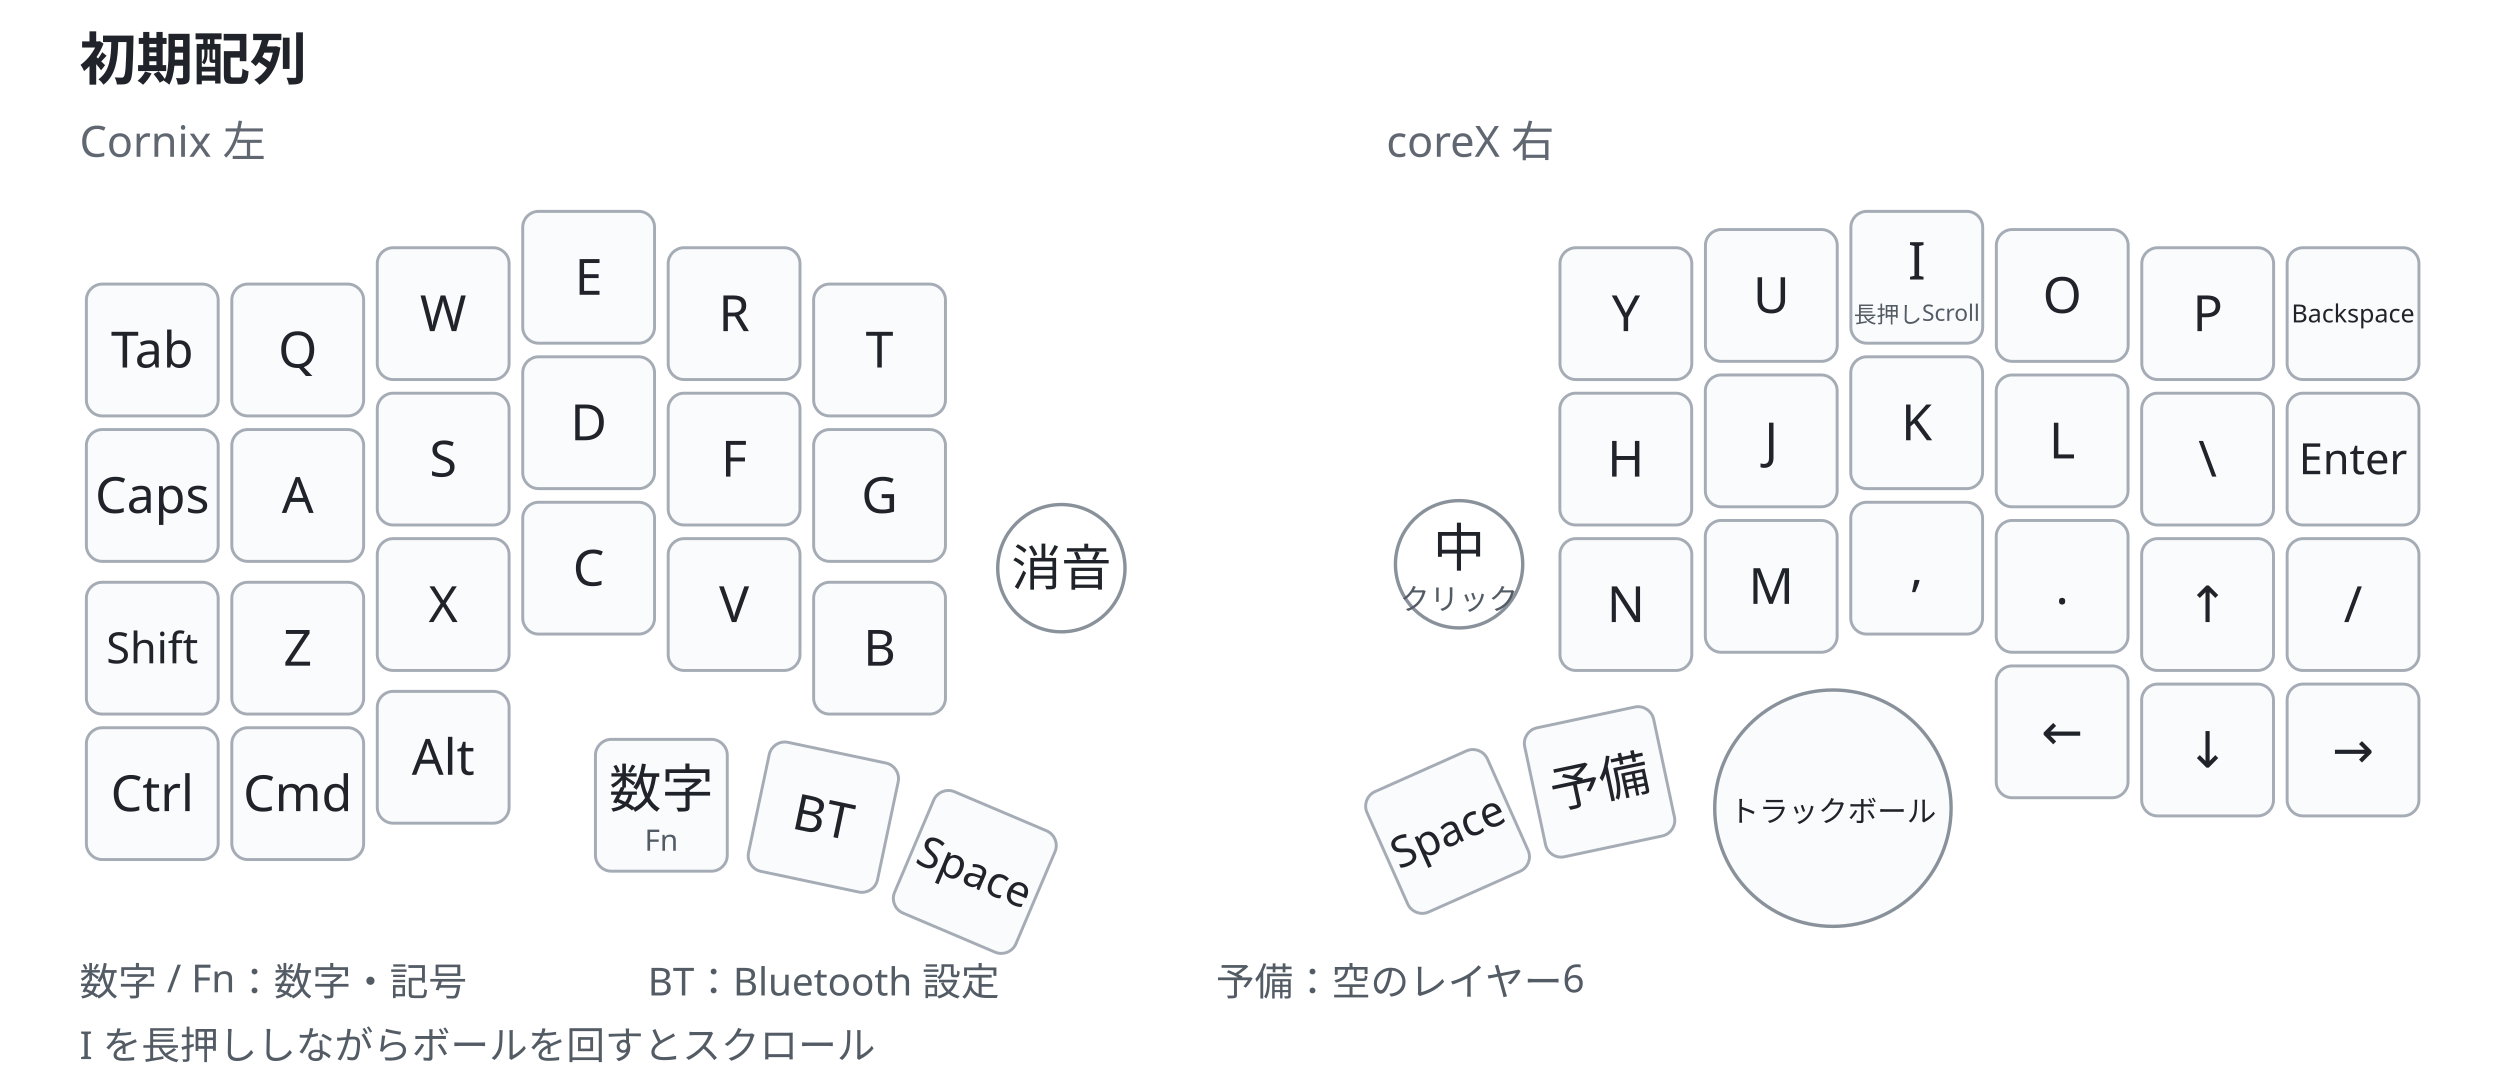
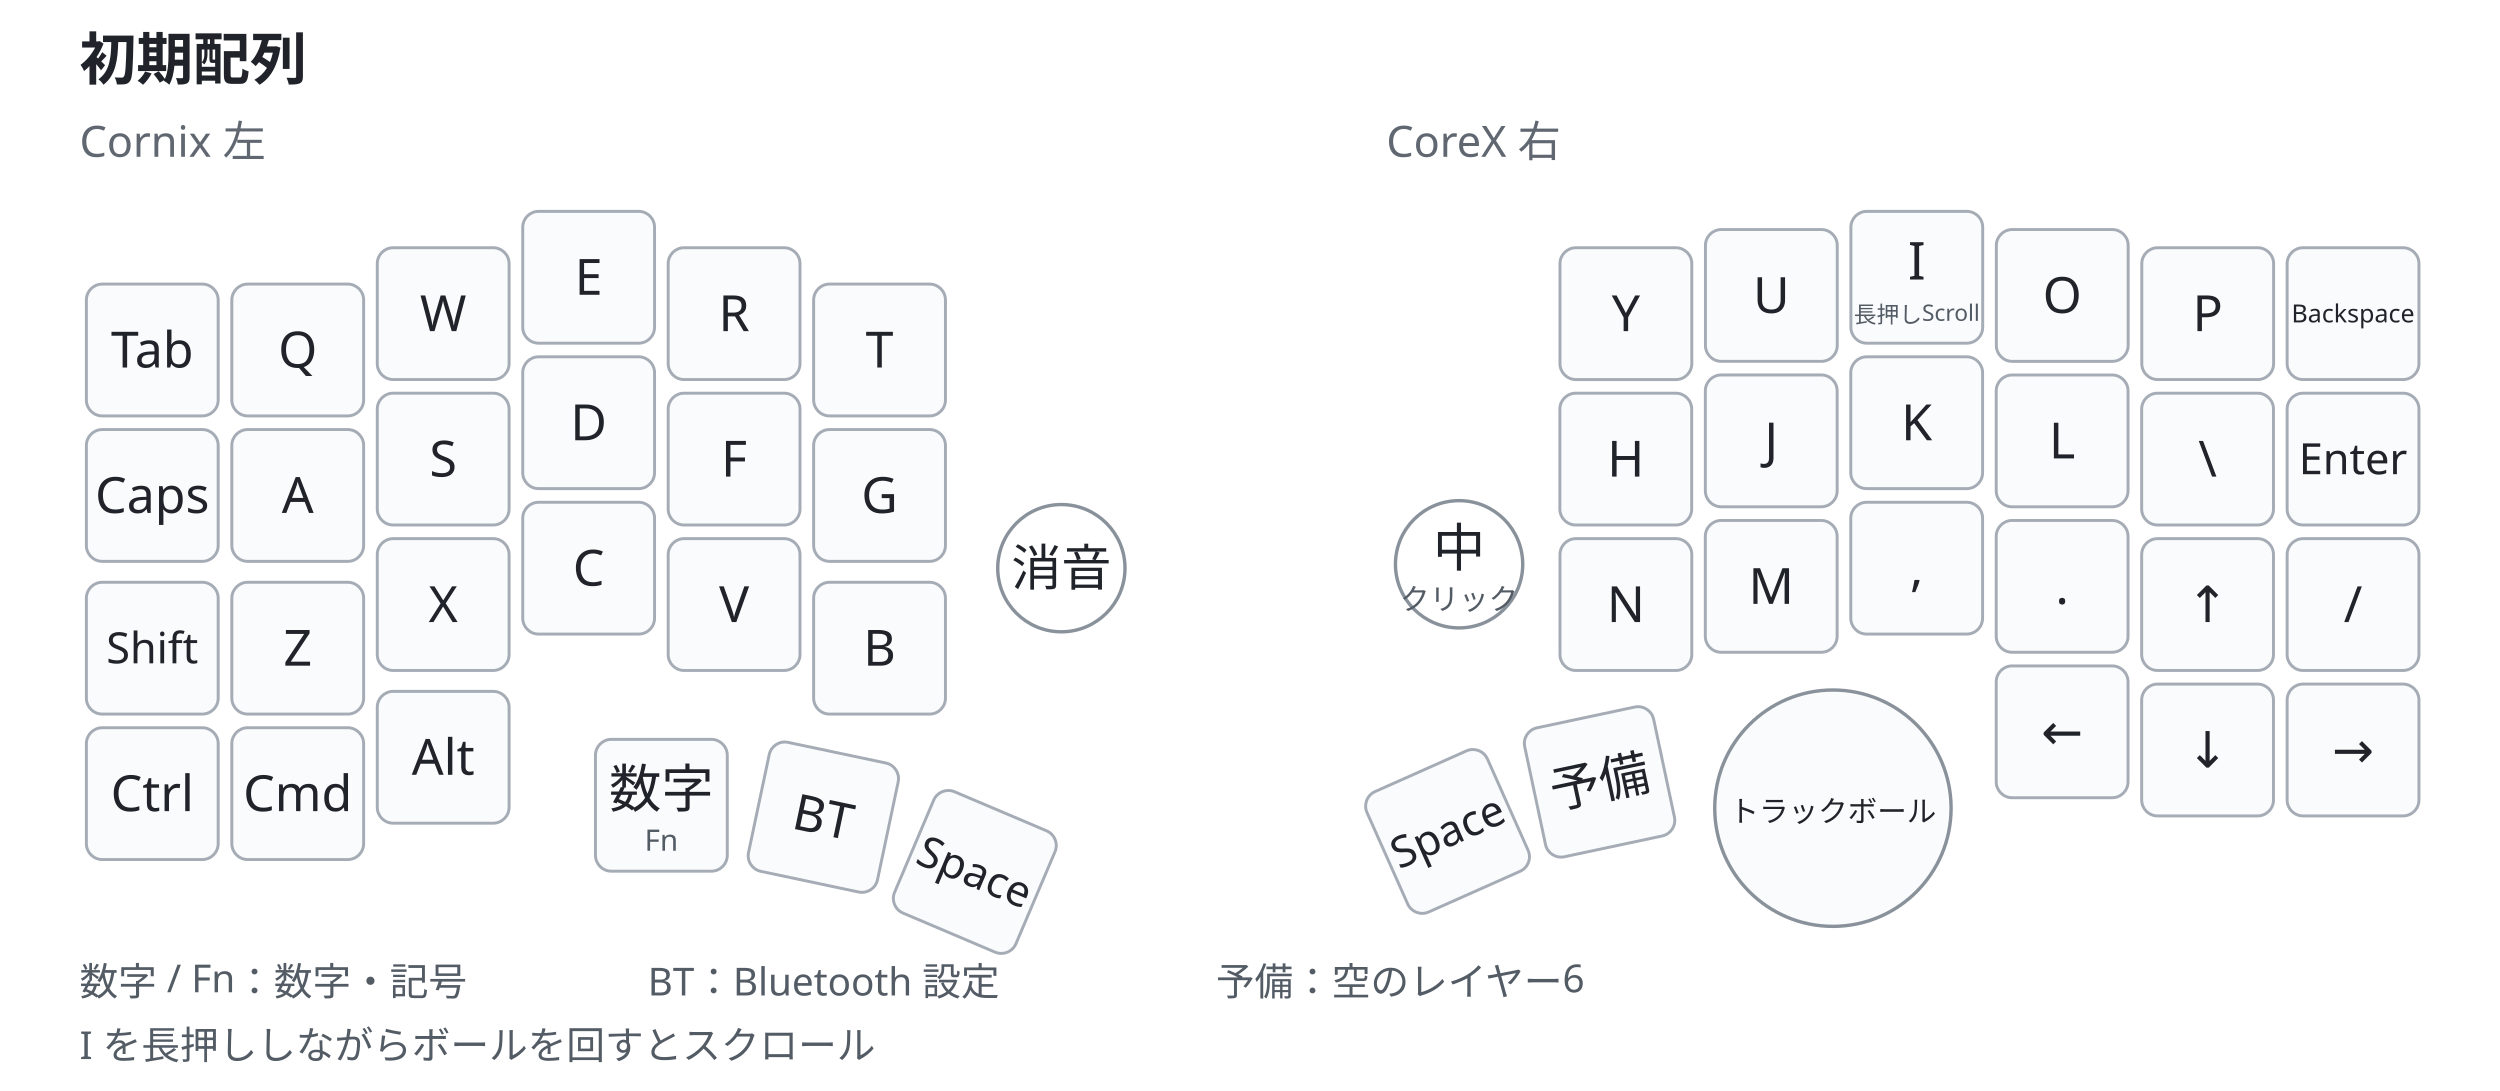
<svg xmlns="http://www.w3.org/2000/svg" width="1100" height="480" viewBox="0 0 1100 480">
  <rect width="100%" height="100%" fill="#ffffff" />
  <g font-family="Zen Maru Gothic">
    <text x="35.00" y="35.00" text-anchor="start" font-size="25" font-weight="700" fill="#20242a">初期配列</text>
    <text x="35.00" y="69.00" text-anchor="start" font-size="19" font-weight="500" fill="#606771">Cornix 左</text>
-     <text x="610.00" y="69.00" text-anchor="start" font-size="19" font-weight="500" fill="#606771">coreX 右</text>
+     <text x="610.00" y="69.00" text-anchor="start" font-size="19" font-weight="500" fill="#606771">CoreX 右</text>
    <g transform="translate(843.390 122.000) rotate(0.0)">
      <rect x="-29.000" y="-29.000" width="58.000" height="58.000" rx="7" fill="#fafbfc" stroke="#a5acb5" stroke-width="1.3" />
      <text x="0.00" y="1.00" text-anchor="middle" font-size="23" font-weight="500" fill="#20242a">I</text>
      <text x="0.00" y="20.00" text-anchor="middle" font-size="10" font-weight="500" fill="#535b65">長押しScroll</text>
    </g>
    <g transform="translate(779.390 129.994) rotate(0.0)">
      <rect x="-29.000" y="-29.000" width="58.000" height="58.000" rx="7" fill="#fafbfc" stroke="#a5acb5" stroke-width="1.3" />
      <text x="0.00" y="7.70" text-anchor="middle" font-size="22" font-weight="500" fill="#20242a">U</text>
    </g>
    <g transform="translate(907.390 129.999) rotate(0.0)">
      <rect x="-29.000" y="-29.000" width="58.000" height="58.000" rx="7" fill="#fafbfc" stroke="#a5acb5" stroke-width="1.3" />
      <text x="0.00" y="7.70" text-anchor="middle" font-size="22" font-weight="500" fill="#20242a">O</text>
    </g>
    <g transform="translate(971.390 138.001) rotate(0.0)">
      <rect x="-29.000" y="-29.000" width="58.000" height="58.000" rx="7" fill="#fafbfc" stroke="#a5acb5" stroke-width="1.3" />
      <text x="0.00" y="7.70" text-anchor="middle" font-size="22" font-weight="500" fill="#20242a">P</text>
    </g>
    <g transform="translate(1035.336 138.002) rotate(0.0)">
      <rect x="-29.000" y="-29.000" width="58.000" height="58.000" rx="7" fill="#fafbfc" stroke="#a5acb5" stroke-width="1.3" />
      <text x="0.00" y="3.85" text-anchor="middle" font-size="11" font-weight="500" fill="#20242a">Backspace</text>
    </g>
    <g transform="translate(715.390 138.005) rotate(0.0)">
      <rect x="-29.000" y="-29.000" width="58.000" height="58.000" rx="7" fill="#fafbfc" stroke="#a5acb5" stroke-width="1.3" />
      <text x="0.00" y="7.70" text-anchor="middle" font-size="22" font-weight="500" fill="#20242a">Y</text>
    </g>
    <g transform="translate(843.336 186.000) rotate(0.0)">
      <rect x="-29.000" y="-29.000" width="58.000" height="58.000" rx="7" fill="#fafbfc" stroke="#a5acb5" stroke-width="1.3" />
      <text x="0.00" y="7.70" text-anchor="middle" font-size="22" font-weight="500" fill="#20242a">K</text>
    </g>
    <g transform="translate(779.347 193.982) rotate(0.0)">
      <rect x="-29.000" y="-29.000" width="58.000" height="58.000" rx="7" fill="#fafbfc" stroke="#a5acb5" stroke-width="1.3" />
      <text x="0.00" y="7.70" text-anchor="middle" font-size="22" font-weight="500" fill="#20242a">J</text>
    </g>
    <g transform="translate(907.336 193.999) rotate(0.0)">
      <rect x="-29.000" y="-29.000" width="58.000" height="58.000" rx="7" fill="#fafbfc" stroke="#a5acb5" stroke-width="1.3" />
      <text x="0.00" y="7.70" text-anchor="middle" font-size="22" font-weight="500" fill="#20242a">L</text>
    </g>
    <g transform="translate(971.336 202.002) rotate(0.0)">
      <rect x="-29.000" y="-29.000" width="58.000" height="58.000" rx="7" fill="#fafbfc" stroke="#a5acb5" stroke-width="1.3" />
      <text x="0.00" y="7.70" text-anchor="middle" font-size="22" font-weight="500" fill="#20242a">\</text>
    </g>
    <g transform="translate(1035.336 202.002) rotate(0.0)">
      <rect x="-29.000" y="-29.000" width="58.000" height="58.000" rx="7" fill="#fafbfc" stroke="#a5acb5" stroke-width="1.3" />
      <text x="0.00" y="6.65" text-anchor="middle" font-size="19" font-weight="500" fill="#20242a">Enter</text>
    </g>
    <g transform="translate(715.340 202.003) rotate(0.0)">
      <rect x="-29.000" y="-29.000" width="58.000" height="58.000" rx="7" fill="#fafbfc" stroke="#a5acb5" stroke-width="1.3" />
      <text x="0.00" y="7.70" text-anchor="middle" font-size="22" font-weight="500" fill="#20242a">H</text>
    </g>
    <g transform="translate(843.336 250.000) rotate(0.0)">
      <rect x="-29.000" y="-29.000" width="58.000" height="58.000" rx="7" fill="#fafbfc" stroke="#a5acb5" stroke-width="1.3" />
      <text x="0.00" y="7.70" text-anchor="middle" font-size="22" font-weight="500" fill="#20242a">,</text>
    </g>
    <g transform="translate(779.336 257.999) rotate(0.0)">
      <rect x="-29.000" y="-29.000" width="58.000" height="58.000" rx="7" fill="#fafbfc" stroke="#a5acb5" stroke-width="1.3" />
      <text x="0.00" y="7.70" text-anchor="middle" font-size="22" font-weight="500" fill="#20242a">M</text>
    </g>
    <g transform="translate(907.336 257.999) rotate(0.0)">
      <rect x="-29.000" y="-29.000" width="58.000" height="58.000" rx="7" fill="#fafbfc" stroke="#a5acb5" stroke-width="1.3" />
      <text x="0.00" y="7.70" text-anchor="middle" font-size="22" font-weight="500" fill="#20242a">.</text>
    </g>
    <g transform="translate(715.390 266.002) rotate(0.0)">
      <rect x="-29.000" y="-29.000" width="58.000" height="58.000" rx="7" fill="#fafbfc" stroke="#a5acb5" stroke-width="1.3" />
      <text x="0.00" y="7.70" text-anchor="middle" font-size="22" font-weight="500" fill="#20242a">N</text>
    </g>
    <g transform="translate(971.336 266.002) rotate(0.0)">
      <rect x="-29.000" y="-29.000" width="58.000" height="58.000" rx="7" fill="#fafbfc" stroke="#a5acb5" stroke-width="1.3" />
      <text x="0.00" y="7.70" text-anchor="middle" font-size="22" font-weight="500" fill="#20242a">↑</text>
    </g>
    <g transform="translate(1035.336 266.002) rotate(0.0)">
      <rect x="-29.000" y="-29.000" width="58.000" height="58.000" rx="7" fill="#fafbfc" stroke="#a5acb5" stroke-width="1.3" />
      <text x="0.00" y="7.70" text-anchor="middle" font-size="22" font-weight="500" fill="#20242a">/</text>
    </g>
    <g transform="translate(907.336 322.001) rotate(0.0)">
      <rect x="-29.000" y="-29.000" width="58.000" height="58.000" rx="7" fill="#fafbfc" stroke="#a5acb5" stroke-width="1.3" />
      <text x="0.00" y="7.70" text-anchor="middle" font-size="22" font-weight="500" fill="#20242a">←</text>
    </g>
    <g transform="translate(1035.336 330.000) rotate(0.0)">
      <rect x="-29.000" y="-29.000" width="58.000" height="58.000" rx="7" fill="#fafbfc" stroke="#a5acb5" stroke-width="1.3" />
      <text x="0.00" y="7.70" text-anchor="middle" font-size="22" font-weight="500" fill="#20242a">→</text>
    </g>
    <g transform="translate(971.336 330.002) rotate(0.0)">
      <rect x="-29.000" y="-29.000" width="58.000" height="58.000" rx="7" fill="#fafbfc" stroke="#a5acb5" stroke-width="1.3" />
      <text x="0.00" y="7.70" text-anchor="middle" font-size="22" font-weight="500" fill="#20242a">↓</text>
    </g>
    <g transform="translate(703.811 344.035) rotate(-12.0)">
      <rect x="-29.000" y="-29.000" width="58.000" height="58.000" rx="7" fill="#fafbfc" stroke="#a5acb5" stroke-width="1.3" />
      <text x="0.00" y="7.70" text-anchor="middle" font-size="22" font-weight="500" fill="#20242a">予備</text>
    </g>
    <g transform="translate(636.922 365.837) rotate(-24.0)">
      <rect x="-29.000" y="-29.000" width="58.000" height="58.000" rx="7" fill="#fafbfc" stroke="#a5acb5" stroke-width="1.3" />
      <text x="0.00" y="6.65" text-anchor="middle" font-size="19" font-weight="500" fill="#20242a">Space</text>
    </g>
    <g transform="translate(642.000 248.285) rotate(0)">
      <circle cx="0.000" cy="0.000" r="28.0" fill="#fff" stroke="#89919b" stroke-width="1.5" />
      <text x="0.00" y="1.00" text-anchor="middle" font-size="23" font-weight="500" fill="#20242a">中</text>
      <text x="0.00" y="20.00" text-anchor="middle" font-size="13" font-weight="500" fill="#535b65">クリック</text>
    </g>
    <g transform="translate(35.000 90.000) rotate(0.0)">
      <rect x="195.000" y="3.000" width="58.000" height="58.000" rx="7" fill="#fafbfc" stroke="#a5acb5" stroke-width="1.3" />
      <text x="224.00" y="39.70" text-anchor="middle" font-size="22" font-weight="500" fill="#20242a">E</text>
    </g>
    <g transform="translate(35.000 90.000) rotate(0.0)">
      <rect x="131.000" y="19.000" width="58.000" height="58.000" rx="7" fill="#fafbfc" stroke="#a5acb5" stroke-width="1.3" />
      <text x="160.00" y="55.70" text-anchor="middle" font-size="22" font-weight="500" fill="#20242a">W</text>
    </g>
    <g transform="translate(35.000 90.000) rotate(0.0)">
      <rect x="259.000" y="19.000" width="58.000" height="58.000" rx="7" fill="#fafbfc" stroke="#a5acb5" stroke-width="1.3" />
      <text x="288.00" y="55.70" text-anchor="middle" font-size="22" font-weight="500" fill="#20242a">R</text>
    </g>
    <g transform="translate(35.000 90.000) rotate(0.0)">
      <rect x="3.000" y="35.000" width="58.000" height="58.000" rx="7" fill="#fafbfc" stroke="#a5acb5" stroke-width="1.3" />
      <text x="32.00" y="71.70" text-anchor="middle" font-size="22" font-weight="500" fill="#20242a">Tab</text>
    </g>
    <g transform="translate(35.000 90.000) rotate(0.0)">
      <rect x="67.000" y="35.000" width="58.000" height="58.000" rx="7" fill="#fafbfc" stroke="#a5acb5" stroke-width="1.3" />
      <text x="96.00" y="71.70" text-anchor="middle" font-size="22" font-weight="500" fill="#20242a">Q</text>
    </g>
    <g transform="translate(35.000 90.000) rotate(0.0)">
      <rect x="323.000" y="35.000" width="58.000" height="58.000" rx="7" fill="#fafbfc" stroke="#a5acb5" stroke-width="1.3" />
      <text x="352.00" y="71.70" text-anchor="middle" font-size="22" font-weight="500" fill="#20242a">T</text>
    </g>
    <g transform="translate(35.000 90.000) rotate(0.0)">
      <rect x="195.000" y="67.000" width="58.000" height="58.000" rx="7" fill="#fafbfc" stroke="#a5acb5" stroke-width="1.3" />
      <text x="224.00" y="103.70" text-anchor="middle" font-size="22" font-weight="500" fill="#20242a">D</text>
    </g>
    <g transform="translate(35.000 90.000) rotate(0.0)">
      <rect x="131.000" y="83.000" width="58.000" height="58.000" rx="7" fill="#fafbfc" stroke="#a5acb5" stroke-width="1.3" />
      <text x="160.00" y="119.70" text-anchor="middle" font-size="22" font-weight="500" fill="#20242a">S</text>
    </g>
    <g transform="translate(35.000 90.000) rotate(0.0)">
      <rect x="259.000" y="83.000" width="58.000" height="58.000" rx="7" fill="#fafbfc" stroke="#a5acb5" stroke-width="1.3" />
      <text x="288.00" y="119.70" text-anchor="middle" font-size="22" font-weight="500" fill="#20242a">F</text>
    </g>
    <g transform="translate(35.000 90.000) rotate(0.0)">
      <rect x="3.000" y="99.000" width="58.000" height="58.000" rx="7" fill="#fafbfc" stroke="#a5acb5" stroke-width="1.3" />
      <text x="32.00" y="135.70" text-anchor="middle" font-size="22" font-weight="500" fill="#20242a">Caps</text>
    </g>
    <g transform="translate(35.000 90.000) rotate(0.0)">
      <rect x="67.000" y="99.000" width="58.000" height="58.000" rx="7" fill="#fafbfc" stroke="#a5acb5" stroke-width="1.3" />
      <text x="96.00" y="135.70" text-anchor="middle" font-size="22" font-weight="500" fill="#20242a">A</text>
    </g>
    <g transform="translate(35.000 90.000) rotate(0.0)">
      <rect x="323.000" y="99.000" width="58.000" height="58.000" rx="7" fill="#fafbfc" stroke="#a5acb5" stroke-width="1.3" />
      <text x="352.00" y="135.70" text-anchor="middle" font-size="22" font-weight="500" fill="#20242a">G</text>
    </g>
    <g transform="translate(35.000 90.000) rotate(0.0)">
      <rect x="195.000" y="131.000" width="58.000" height="58.000" rx="7" fill="#fafbfc" stroke="#a5acb5" stroke-width="1.3" />
      <text x="224.00" y="167.70" text-anchor="middle" font-size="22" font-weight="500" fill="#20242a">C</text>
    </g>
    <g transform="translate(35.000 90.000) rotate(0)">
      <circle cx="432.000" cy="160.000" r="28.0" fill="#fff" stroke="#89919b" stroke-width="1.5" />
      <text x="432.00" y="167.70" text-anchor="middle" font-size="22" font-weight="500" fill="#20242a">消音</text>
    </g>
    <g transform="translate(35.000 90.000) rotate(0.0)">
      <rect x="131.000" y="147.000" width="58.000" height="58.000" rx="7" fill="#fafbfc" stroke="#a5acb5" stroke-width="1.3" />
      <text x="160.00" y="183.70" text-anchor="middle" font-size="22" font-weight="500" fill="#20242a">X</text>
    </g>
    <g transform="translate(35.000 90.000) rotate(0.0)">
      <rect x="259.000" y="147.000" width="58.000" height="58.000" rx="7" fill="#fafbfc" stroke="#a5acb5" stroke-width="1.3" />
      <text x="288.00" y="183.70" text-anchor="middle" font-size="22" font-weight="500" fill="#20242a">V</text>
    </g>
    <g transform="translate(35.000 90.000) rotate(0.0)">
      <rect x="3.000" y="166.200" width="58.000" height="58.000" rx="7" fill="#fafbfc" stroke="#a5acb5" stroke-width="1.3" />
      <text x="32.00" y="201.85" text-anchor="middle" font-size="19" font-weight="500" fill="#20242a">Shift</text>
    </g>
    <g transform="translate(35.000 90.000) rotate(0.0)">
      <rect x="67.000" y="166.200" width="58.000" height="58.000" rx="7" fill="#fafbfc" stroke="#a5acb5" stroke-width="1.3" />
      <text x="96.00" y="202.90" text-anchor="middle" font-size="22" font-weight="500" fill="#20242a">Z</text>
    </g>
    <g transform="translate(35.000 90.000) rotate(0.0)">
      <rect x="323.000" y="166.200" width="58.000" height="58.000" rx="7" fill="#fafbfc" stroke="#a5acb5" stroke-width="1.3" />
      <text x="352.00" y="202.90" text-anchor="middle" font-size="22" font-weight="500" fill="#20242a">B</text>
    </g>
    <g transform="translate(35.000 90.000) rotate(0.0)">
      <rect x="131.000" y="214.200" width="58.000" height="58.000" rx="7" fill="#fafbfc" stroke="#a5acb5" stroke-width="1.3" />
      <text x="160.00" y="250.90" text-anchor="middle" font-size="22" font-weight="500" fill="#20242a">Alt</text>
    </g>
    <g transform="translate(35.000 90.000) rotate(0.0)">
      <rect x="3.000" y="230.200" width="58.000" height="58.000" rx="7" fill="#fafbfc" stroke="#a5acb5" stroke-width="1.3" />
      <text x="32.00" y="266.90" text-anchor="middle" font-size="22" font-weight="500" fill="#20242a">Ctrl</text>
    </g>
    <g transform="translate(35.000 90.000) rotate(0.0)">
      <rect x="67.000" y="230.200" width="58.000" height="58.000" rx="7" fill="#fafbfc" stroke="#a5acb5" stroke-width="1.3" />
      <text x="96.00" y="266.90" text-anchor="middle" font-size="22" font-weight="500" fill="#20242a">Cmd</text>
    </g>
    <g transform="translate(35.000 90.000) rotate(0.0)">
      <rect x="227.000" y="235.320" width="58.000" height="58.000" rx="7" fill="#fafbfc" stroke="#a5acb5" stroke-width="1.3" />
      <text x="256.00" y="265.32" text-anchor="middle" font-size="23" font-weight="500" fill="#20242a">数字</text>
      <text x="256.00" y="284.32" text-anchor="middle" font-size="13" font-weight="500" fill="#535b65">Fn</text>
    </g>
    <g transform="translate(355.000 394.000) rotate(11.93)">
      <rect x="-29.000" y="-64.200" width="58.000" height="58.000" rx="7" fill="#fafbfc" stroke="#a5acb5" stroke-width="1.3" />
      <text x="0.00" y="-27.50" text-anchor="middle" font-size="22" font-weight="500" fill="#20242a">BT</text>
    </g>
    <g transform="translate(355.000 394.000) rotate(23)">
      <rect x="35.000" y="-67.400" width="58.000" height="58.000" rx="7" fill="#fafbfc" stroke="#a5acb5" stroke-width="1.3" />
      <text x="64.00" y="-31.75" text-anchor="middle" font-size="19" font-weight="500" fill="#20242a">Space</text>
    </g>
    <circle cx="806.48" cy="355.60" r="52" fill="#fafbfc" stroke="#89919b" stroke-width="1.5" />
    <text x="806.48" y="361.60" text-anchor="middle" font-size="13" font-weight="500" fill="#20242a">トラックボール</text>
    <text x="35.00" y="438.00" text-anchor="start" font-size="17" font-weight="400" fill="#535b65">数字 / Fn：数字・記号</text>
    <text x="285.00" y="438.00" text-anchor="start" font-size="17" font-weight="400" fill="#535b65">BT：Bluetooth 設定</text>
    <text x="535.00" y="438.00" text-anchor="start" font-size="17" font-weight="400" fill="#535b65">予備：空のレイヤー6</text>
    <text x="35.00" y="466.00" text-anchor="start" font-size="17" font-weight="400" fill="#535b65">I を長押ししながらボールを回すとスクロール</text>
  </g>
</svg>
